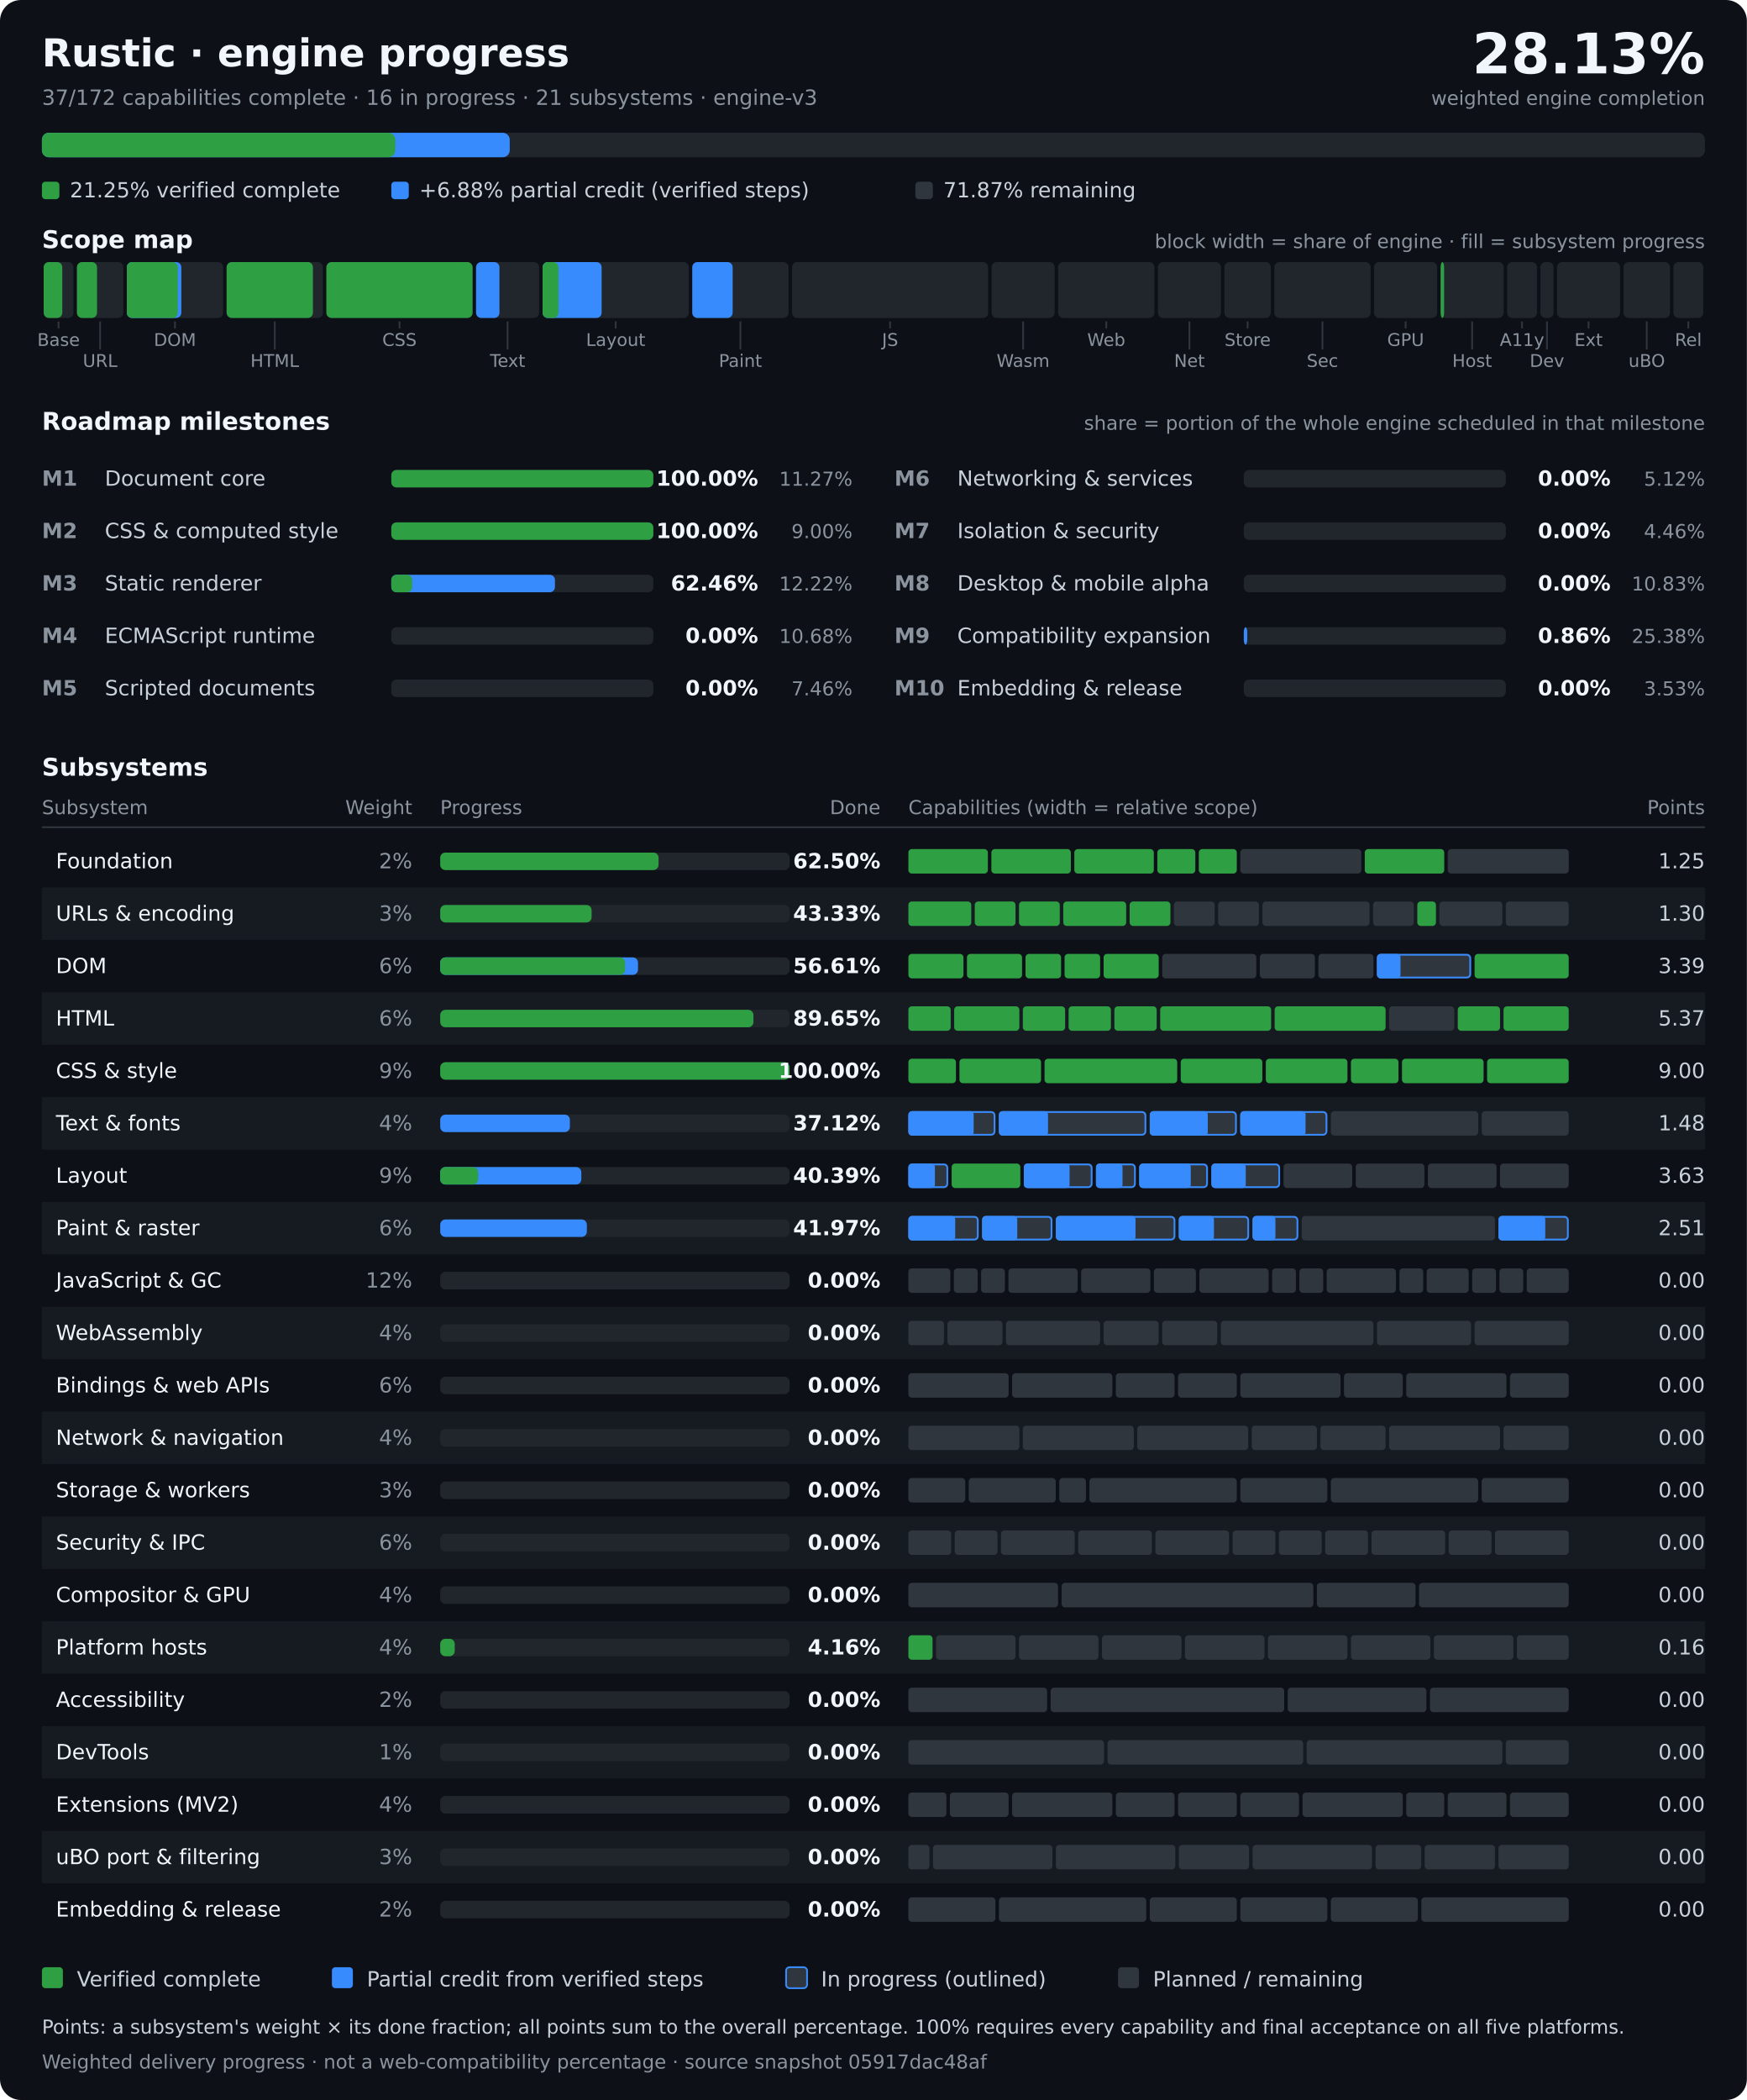
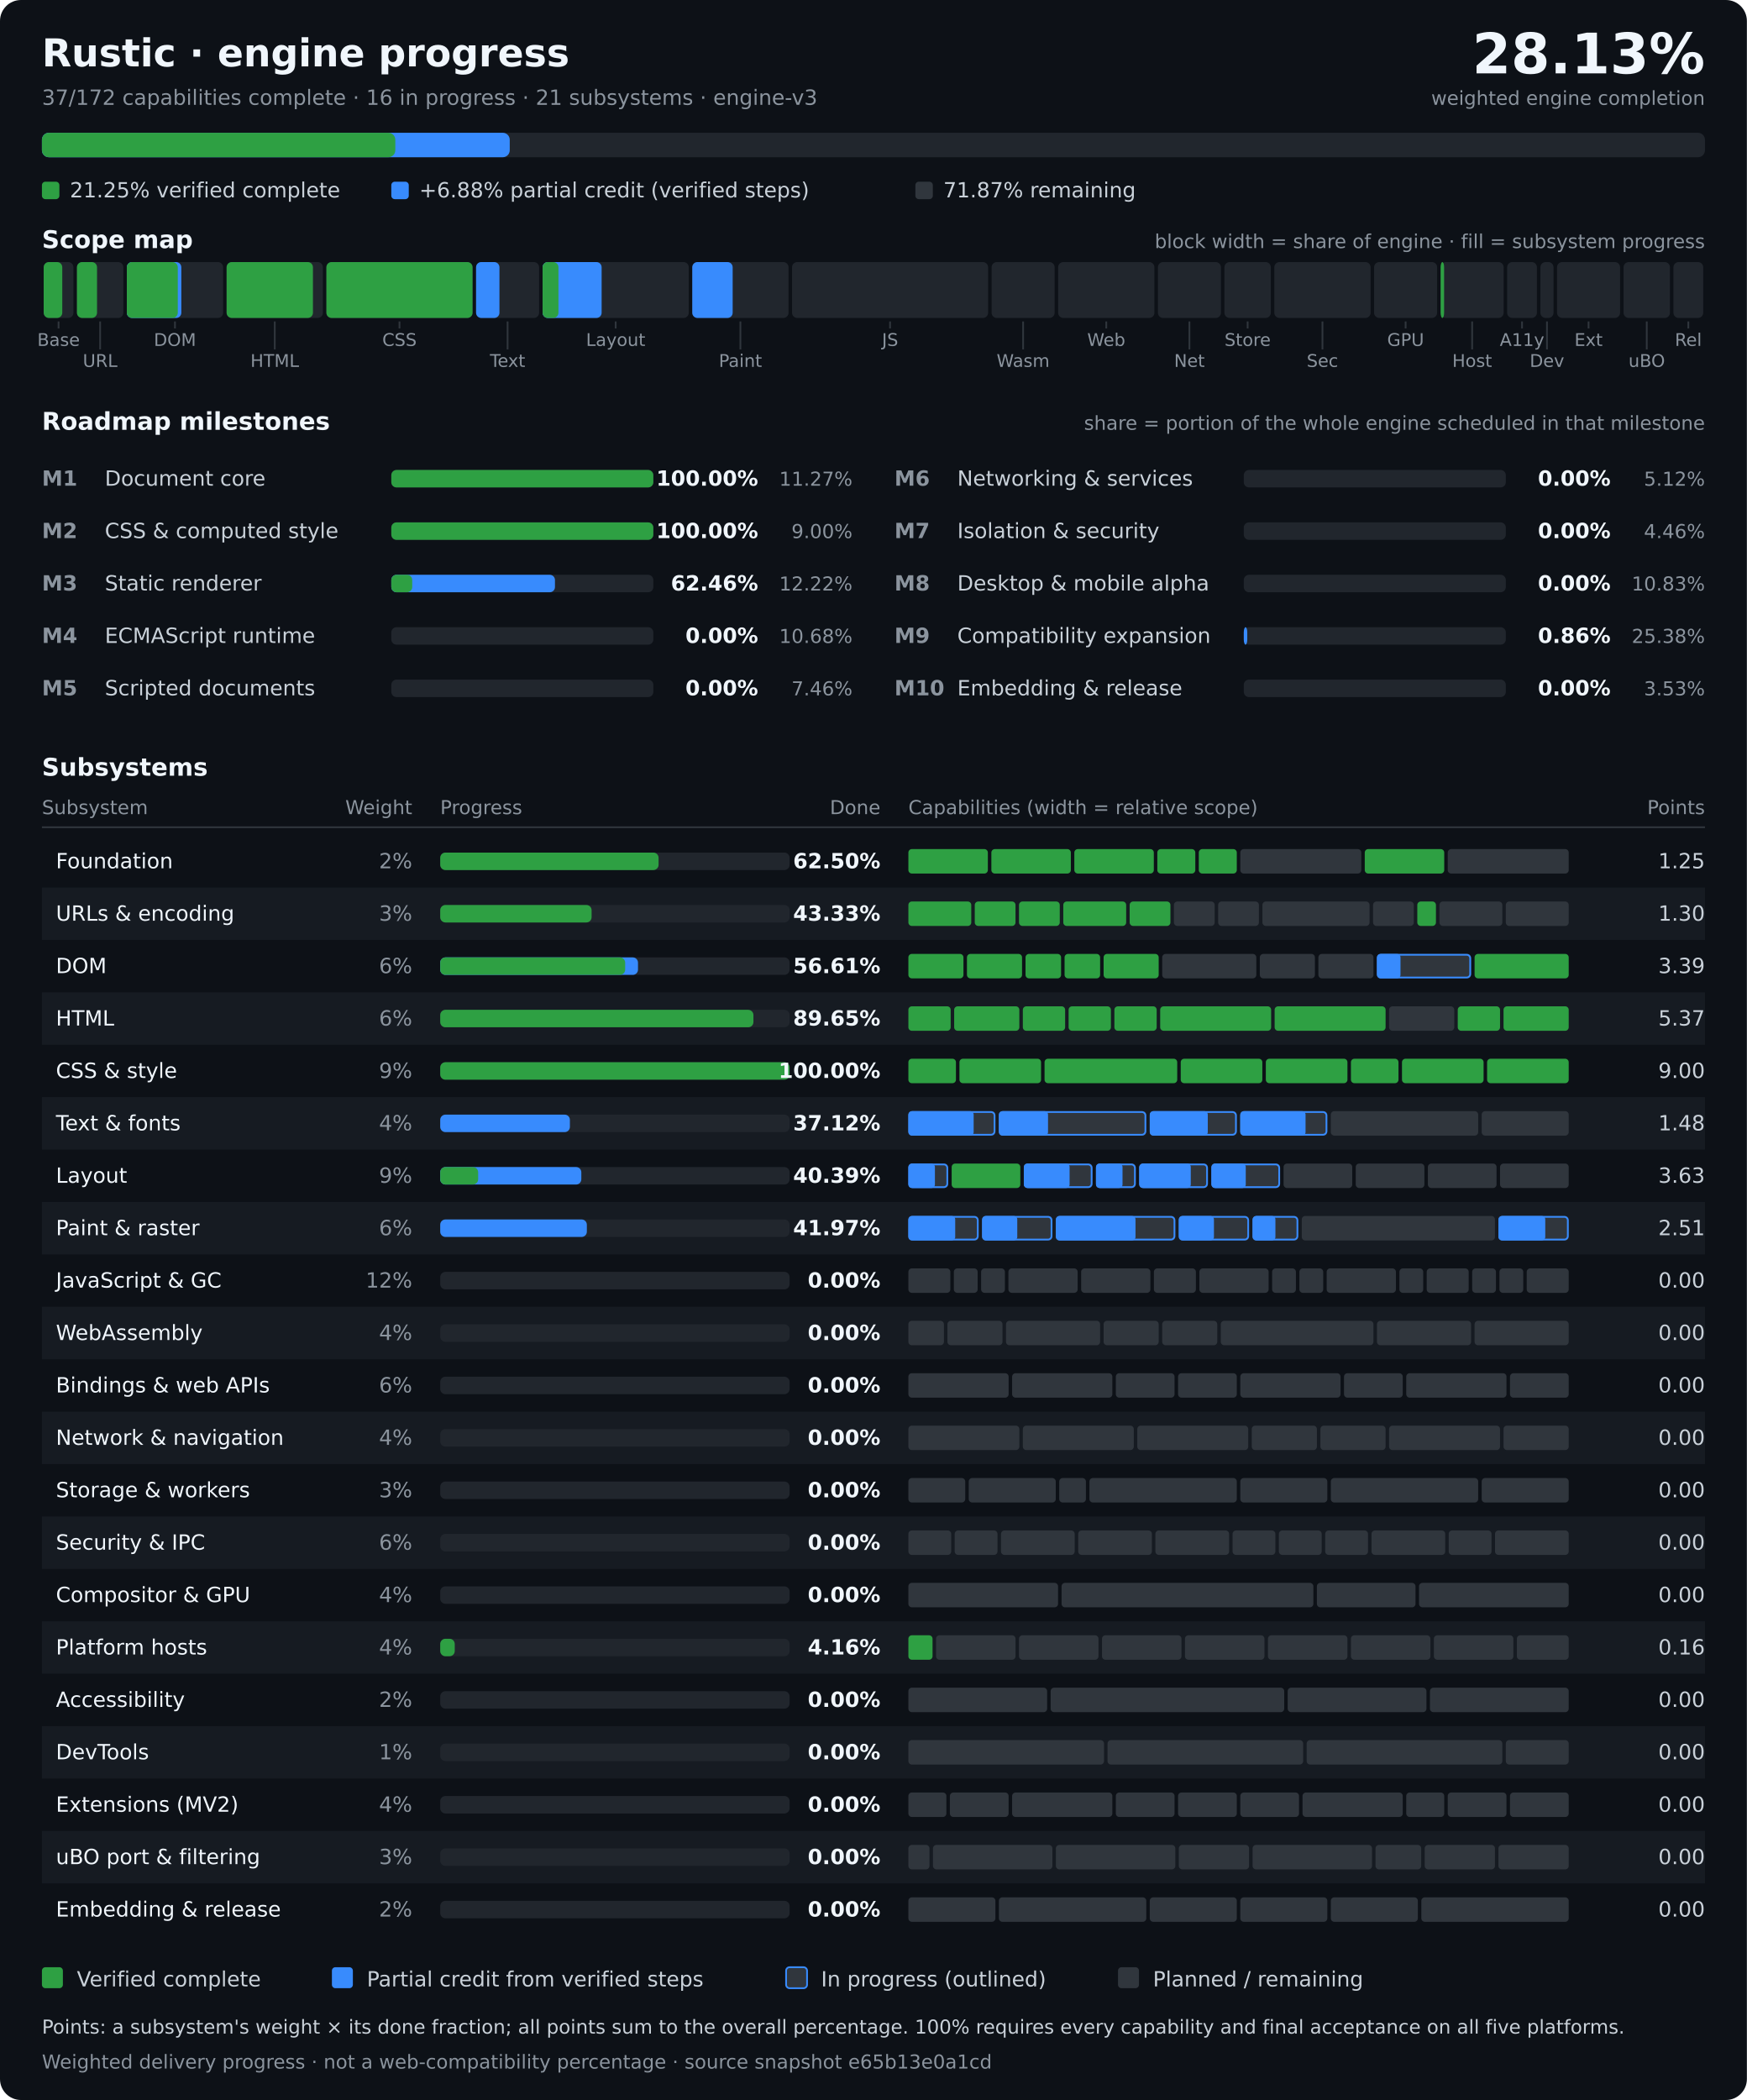
<svg xmlns="http://www.w3.org/2000/svg" width="1000" height="1202" viewBox="0 0 1000 1202" role="img" aria-labelledby="title desc">
  <rect width="1000" height="1202" rx="12" fill="#0d1117" />
  <g font-family="DejaVu Sans,Arial,sans-serif">
    <text x="24.00" y="38" fill="#f0f6fc" font-size="22" font-weight="700">Rustic · engine progress</text>
    <text x="24.00" y="60" fill="#8b949e" font-size="12">37/172 capabilities complete · 16 in progress · 21 subsystems · engine-v3</text>
    <text x="976.00" y="42" fill="#f0f6fc" font-size="32" text-anchor="end" font-weight="700">28.13%</text>
    <text x="976.00" y="60" fill="#8b949e" font-size="11" text-anchor="end">weighted engine completion</text>
    <rect x="24.00" y="76" width="952.00" height="14" rx="4" fill="#21262d" />
    <rect x="24.00" y="76" width="267.80" height="14" rx="4" fill="#388bfd" />
    <rect x="24.00" y="76" width="202.30" height="14" rx="4" fill="#2ea043" />
    <rect x="24" y="104" width="10" height="10" rx="2" fill="#2ea043" />
    <text x="40.00" y="113" fill="#c9d1d9" font-size="12">21.25% verified complete</text>
    <rect x="224" y="104" width="10" height="10" rx="2" fill="#388bfd" />
    <text x="240.00" y="113" fill="#c9d1d9" font-size="12">+6.88% partial credit (verified steps)</text>
    <rect x="524" y="104" width="10" height="10" rx="2" fill="#30363d" />
    <text x="540.00" y="113" fill="#c9d1d9" font-size="12">71.87% remaining</text>
    <text x="24.00" y="142" fill="#f0f6fc" font-size="14" font-weight="600">Scope map</text>
    <text x="976.00" y="142" fill="#8b949e" font-size="11" text-anchor="end">block width = share of engine · fill = subsystem progress</text>
    <g>
      <rect x="25.00" y="150" width="17.04" height="32" rx="3" fill="#21262d" />
      <rect x="25.00" y="150" width="10.65" height="32" rx="3" fill="#2ea043" />
      <rect x="33.02" y="184" width="1" height="4" fill="#30363d" />
      <text x="33.52" y="198" fill="#8b949e" font-size="10" text-anchor="middle">Base</text>
    </g>
    <g>
      <rect x="44.04" y="150" width="26.56" height="32" rx="3" fill="#21262d" />
      <rect x="44.04" y="150" width="11.51" height="32" rx="3" fill="#2ea043" />
      <rect x="56.82" y="184" width="1" height="16" fill="#30363d" />
      <text x="57.32" y="210" fill="#8b949e" font-size="10" text-anchor="middle">URL</text>
    </g>
    <g>
      <rect x="72.60" y="150" width="55.12" height="32" rx="3" fill="#21262d" />
      <rect x="72.60" y="150" width="31.20" height="32" rx="3" fill="#388bfd" />
      <rect x="72.60" y="150" width="29.18" height="32" rx="3" fill="#2ea043" />
      <rect x="99.66" y="184" width="1" height="4" fill="#30363d" />
      <text x="100.16" y="198" fill="#8b949e" font-size="10" text-anchor="middle">DOM</text>
    </g>
    <g>
      <rect x="129.72" y="150" width="55.12" height="32" rx="3" fill="#21262d" />
      <rect x="129.72" y="150" width="49.42" height="32" rx="3" fill="#2ea043" />
      <rect x="156.78" y="184" width="1" height="16" fill="#30363d" />
      <text x="157.28" y="210" fill="#8b949e" font-size="10" text-anchor="middle">HTML</text>
    </g>
    <g>
      <rect x="186.84" y="150" width="83.68" height="32" rx="3" fill="#21262d" />
      <rect x="186.84" y="150" width="83.68" height="32" rx="3" fill="#2ea043" />
      <rect x="228.18" y="184" width="1" height="4" fill="#30363d" />
      <text x="228.68" y="198" fill="#8b949e" font-size="10" text-anchor="middle">CSS</text>
    </g>
    <g>
      <rect x="272.52" y="150" width="36.08" height="32" rx="3" fill="#21262d" />
      <rect x="272.52" y="150" width="13.39" height="32" rx="3" fill="#388bfd" />
      <rect x="290.06" y="184" width="1" height="16" fill="#30363d" />
      <text x="290.56" y="210" fill="#8b949e" font-size="10" text-anchor="middle">Text</text>
    </g>
    <g>
      <rect x="310.60" y="150" width="83.68" height="32" rx="3" fill="#21262d" />
      <rect x="310.60" y="150" width="33.80" height="32" rx="3" fill="#388bfd" />
      <rect x="310.60" y="150" width="9.09" height="32" rx="3" fill="#2ea043" />
      <rect x="351.94" y="184" width="1" height="4" fill="#30363d" />
      <text x="352.44" y="198" fill="#8b949e" font-size="10" text-anchor="middle">Layout</text>
    </g>
    <g>
      <rect x="396.28" y="150" width="55.12" height="32" rx="3" fill="#21262d" />
      <rect x="396.28" y="150" width="23.13" height="32" rx="3" fill="#388bfd" />
      <rect x="423.34" y="184" width="1" height="16" fill="#30363d" />
      <text x="423.84" y="210" fill="#8b949e" font-size="10" text-anchor="middle">Paint</text>
    </g>
    <g>
      <rect x="453.40" y="150" width="112.24" height="32" rx="3" fill="#21262d" />
      <rect x="509.02" y="184" width="1" height="4" fill="#30363d" />
      <text x="509.52" y="198" fill="#8b949e" font-size="10" text-anchor="middle">JS</text>
    </g>
    <g>
      <rect x="567.64" y="150" width="36.08" height="32" rx="3" fill="#21262d" />
      <rect x="585.18" y="184" width="1" height="16" fill="#30363d" />
      <text x="585.68" y="210" fill="#8b949e" font-size="10" text-anchor="middle">Wasm</text>
    </g>
    <g>
      <rect x="605.72" y="150" width="55.12" height="32" rx="3" fill="#21262d" />
      <rect x="632.78" y="184" width="1" height="4" fill="#30363d" />
      <text x="633.28" y="198" fill="#8b949e" font-size="10" text-anchor="middle">Web</text>
    </g>
    <g>
      <rect x="662.84" y="150" width="36.08" height="32" rx="3" fill="#21262d" />
      <rect x="680.38" y="184" width="1" height="16" fill="#30363d" />
      <text x="680.88" y="210" fill="#8b949e" font-size="10" text-anchor="middle">Net</text>
    </g>
    <g>
      <rect x="700.92" y="150" width="26.56" height="32" rx="3" fill="#21262d" />
      <rect x="713.70" y="184" width="1" height="4" fill="#30363d" />
      <text x="714.20" y="198" fill="#8b949e" font-size="10" text-anchor="middle">Store</text>
    </g>
    <g>
      <rect x="729.48" y="150" width="55.12" height="32" rx="3" fill="#21262d" />
      <rect x="756.54" y="184" width="1" height="16" fill="#30363d" />
      <text x="757.04" y="210" fill="#8b949e" font-size="10" text-anchor="middle">Sec</text>
    </g>
    <g>
      <rect x="786.60" y="150" width="36.08" height="32" rx="3" fill="#21262d" />
      <rect x="804.14" y="184" width="1" height="4" fill="#30363d" />
      <text x="804.64" y="198" fill="#8b949e" font-size="10" text-anchor="middle">GPU</text>
    </g>
    <g>
      <rect x="824.68" y="150" width="36.08" height="32" rx="3" fill="#21262d" />
      <rect x="824.68" y="150" width="2.00" height="32" rx="3" fill="#2ea043" />
      <rect x="842.22" y="184" width="1" height="16" fill="#30363d" />
      <text x="842.72" y="210" fill="#8b949e" font-size="10" text-anchor="middle">Host</text>
    </g>
    <g>
      <rect x="862.76" y="150" width="17.04" height="32" rx="3" fill="#21262d" />
      <rect x="870.78" y="184" width="1" height="4" fill="#30363d" />
      <text x="871.28" y="198" fill="#8b949e" font-size="10" text-anchor="middle">A11y</text>
    </g>
    <g>
      <rect x="881.80" y="150" width="7.52" height="32" rx="3" fill="#21262d" />
      <rect x="885.06" y="184" width="1" height="16" fill="#30363d" />
      <text x="885.56" y="210" fill="#8b949e" font-size="10" text-anchor="middle">Dev</text>
    </g>
    <g>
      <rect x="891.32" y="150" width="36.08" height="32" rx="3" fill="#21262d" />
      <rect x="908.86" y="184" width="1" height="4" fill="#30363d" />
      <text x="909.36" y="198" fill="#8b949e" font-size="10" text-anchor="middle">Ext</text>
    </g>
    <g>
      <rect x="929.40" y="150" width="26.56" height="32" rx="3" fill="#21262d" />
      <rect x="942.18" y="184" width="1" height="16" fill="#30363d" />
      <text x="942.68" y="210" fill="#8b949e" font-size="10" text-anchor="middle">uBO</text>
    </g>
    <g>
      <rect x="957.96" y="150" width="17.04" height="32" rx="3" fill="#21262d" />
      <rect x="965.98" y="184" width="1" height="4" fill="#30363d" />
      <text x="966.48" y="198" fill="#8b949e" font-size="10" text-anchor="middle">Rel</text>
    </g>
    <text x="24.00" y="246" fill="#f0f6fc" font-size="14" font-weight="600">Roadmap milestones</text>
    <text x="976.00" y="246" fill="#8b949e" font-size="11" text-anchor="end">share = portion of the whole engine scheduled in that milestone</text>
    <g>
      <text x="24.00" y="278" fill="#8b949e" font-size="12" font-weight="600">M1</text>
      <text x="60.00" y="278" fill="#c9d1d9" font-size="12">Document core</text>
      <rect x="224.00" y="269" width="150.00" height="10" rx="3" fill="#21262d" />
      <rect x="224.00" y="269" width="150.00" height="10" rx="3" fill="#2ea043" />
      <text x="434.00" y="278" fill="#f0f6fc" font-size="12" text-anchor="end" font-weight="600">100.00%</text>
      <text x="488.00" y="278" fill="#8b949e" font-size="11" text-anchor="end">11.27%</text>
    </g>
    <g>
      <text x="24.00" y="308" fill="#8b949e" font-size="12" font-weight="600">M2</text>
      <text x="60.00" y="308" fill="#c9d1d9" font-size="12">CSS &amp; computed style</text>
      <rect x="224.00" y="299" width="150.00" height="10" rx="3" fill="#21262d" />
      <rect x="224.00" y="299" width="150.00" height="10" rx="3" fill="#2ea043" />
      <text x="434.00" y="308" fill="#f0f6fc" font-size="12" text-anchor="end" font-weight="600">100.00%</text>
      <text x="488.00" y="308" fill="#8b949e" font-size="11" text-anchor="end">9.00%</text>
    </g>
    <g>
      <text x="24.00" y="338" fill="#8b949e" font-size="12" font-weight="600">M3</text>
      <text x="60.00" y="338" fill="#c9d1d9" font-size="12">Static renderer</text>
      <rect x="224.00" y="329" width="150.00" height="10" rx="3" fill="#21262d" />
      <rect x="224.00" y="329" width="93.69" height="10" rx="3" fill="#388bfd" />
      <rect x="224.00" y="329" width="11.98" height="10" rx="3" fill="#2ea043" />
      <text x="434.00" y="338" fill="#f0f6fc" font-size="12" text-anchor="end" font-weight="600">62.46%</text>
      <text x="488.00" y="338" fill="#8b949e" font-size="11" text-anchor="end">12.22%</text>
    </g>
    <g>
      <text x="24.00" y="368" fill="#8b949e" font-size="12" font-weight="600">M4</text>
      <text x="60.00" y="368" fill="#c9d1d9" font-size="12">ECMAScript runtime</text>
      <rect x="224.00" y="359" width="150.00" height="10" rx="3" fill="#21262d" />
      <text x="434.00" y="368" fill="#f0f6fc" font-size="12" text-anchor="end" font-weight="600">0.00%</text>
      <text x="488.00" y="368" fill="#8b949e" font-size="11" text-anchor="end">10.68%</text>
    </g>
    <g>
      <text x="24.00" y="398" fill="#8b949e" font-size="12" font-weight="600">M5</text>
      <text x="60.00" y="398" fill="#c9d1d9" font-size="12">Scripted documents</text>
      <rect x="224.00" y="389" width="150.00" height="10" rx="3" fill="#21262d" />
      <text x="434.00" y="398" fill="#f0f6fc" font-size="12" text-anchor="end" font-weight="600">0.00%</text>
      <text x="488.00" y="398" fill="#8b949e" font-size="11" text-anchor="end">7.46%</text>
    </g>
    <g>
      <text x="512.00" y="278" fill="#8b949e" font-size="12" font-weight="600">M6</text>
      <text x="548.00" y="278" fill="#c9d1d9" font-size="12">Networking &amp; services</text>
      <rect x="712.00" y="269" width="150.00" height="10" rx="3" fill="#21262d" />
      <text x="922.00" y="278" fill="#f0f6fc" font-size="12" text-anchor="end" font-weight="600">0.00%</text>
      <text x="976.00" y="278" fill="#8b949e" font-size="11" text-anchor="end">5.12%</text>
    </g>
    <g>
      <text x="512.00" y="308" fill="#8b949e" font-size="12" font-weight="600">M7</text>
      <text x="548.00" y="308" fill="#c9d1d9" font-size="12">Isolation &amp; security</text>
      <rect x="712.00" y="299" width="150.00" height="10" rx="3" fill="#21262d" />
      <text x="922.00" y="308" fill="#f0f6fc" font-size="12" text-anchor="end" font-weight="600">0.00%</text>
      <text x="976.00" y="308" fill="#8b949e" font-size="11" text-anchor="end">4.46%</text>
    </g>
    <g>
      <text x="512.00" y="338" fill="#8b949e" font-size="12" font-weight="600">M8</text>
      <text x="548.00" y="338" fill="#c9d1d9" font-size="12">Desktop &amp; mobile alpha</text>
      <rect x="712.00" y="329" width="150.00" height="10" rx="3" fill="#21262d" />
      <text x="922.00" y="338" fill="#f0f6fc" font-size="12" text-anchor="end" font-weight="600">0.00%</text>
      <text x="976.00" y="338" fill="#8b949e" font-size="11" text-anchor="end">10.83%</text>
    </g>
    <g>
      <text x="512.00" y="368" fill="#8b949e" font-size="12" font-weight="600">M9</text>
      <text x="548.00" y="368" fill="#c9d1d9" font-size="12">Compatibility expansion</text>
      <rect x="712.00" y="359" width="150.00" height="10" rx="3" fill="#21262d" />
      <rect x="712.00" y="359" width="2.00" height="10" rx="3" fill="#388bfd" />
      <text x="922.00" y="368" fill="#f0f6fc" font-size="12" text-anchor="end" font-weight="600">0.86%</text>
      <text x="976.00" y="368" fill="#8b949e" font-size="11" text-anchor="end">25.38%</text>
    </g>
    <g>
      <text x="512.00" y="398" fill="#8b949e" font-size="12" font-weight="600">M10</text>
      <text x="548.00" y="398" fill="#c9d1d9" font-size="12">Embedding &amp; release</text>
      <rect x="712.00" y="389" width="150.00" height="10" rx="3" fill="#21262d" />
      <text x="922.00" y="398" fill="#f0f6fc" font-size="12" text-anchor="end" font-weight="600">0.00%</text>
      <text x="976.00" y="398" fill="#8b949e" font-size="11" text-anchor="end">3.53%</text>
    </g>
    <text x="24.00" y="444" fill="#f0f6fc" font-size="14" font-weight="600">Subsystems</text>
    <text x="24.00" y="466" fill="#8b949e" font-size="11">Subsystem</text>
    <text x="236.00" y="466" fill="#8b949e" font-size="11" text-anchor="end">Weight</text>
    <text x="252.00" y="466" fill="#8b949e" font-size="11">Progress</text>
    <text x="504.00" y="466" fill="#8b949e" font-size="11" text-anchor="end">Done</text>
    <text x="520.00" y="466" fill="#8b949e" font-size="11">Capabilities (width = relative scope)</text>
    <text x="976.00" y="466" fill="#8b949e" font-size="11" text-anchor="end">Points</text>
    <rect x="24" y="473" width="952" height="1" fill="#30363d" />
    <g>
      <text x="32.00" y="497" fill="#f0f6fc" font-size="12">Foundation</text>
      <text x="236.00" y="497" fill="#8b949e" font-size="12" text-anchor="end">2%</text>
      <rect x="252.00" y="488" width="200.00" height="10" rx="3" fill="#21262d" />
      <rect x="252.00" y="488" width="125.00" height="10" rx="3" fill="#2ea043" />
      <text x="504.00" y="497" fill="#f0f6fc" font-size="12" text-anchor="end" font-weight="600">62.50%</text>
      <g>
        <rect x="520.00" y="486" width="45.50" height="14" rx="2" fill="#2ea043" />
      </g>
      <g>
        <rect x="567.50" y="486" width="45.50" height="14" rx="2" fill="#2ea043" />
      </g>
      <g>
        <rect x="615.00" y="486" width="45.50" height="14" rx="2" fill="#2ea043" />
      </g>
      <g>
        <rect x="662.50" y="486" width="21.75" height="14" rx="2" fill="#2ea043" />
      </g>
      <g>
        <rect x="686.25" y="486" width="21.75" height="14" rx="2" fill="#2ea043" />
      </g>
      <g>
        <rect x="710.00" y="486" width="69.25" height="14" rx="2" fill="#30363d" />
      </g>
      <g>
        <rect x="781.25" y="486" width="45.50" height="14" rx="2" fill="#2ea043" />
      </g>
      <g>
        <rect x="828.75" y="486" width="69.25" height="14" rx="2" fill="#30363d" />
      </g>
      <text x="976.00" y="497" fill="#c9d1d9" font-size="12" text-anchor="end">1.25</text>
    </g>
    <g>
      <rect x="24" y="508" width="952" height="30" fill="#161b22" />
      <text x="32.00" y="527" fill="#f0f6fc" font-size="12">URLs &amp; encoding</text>
      <text x="236.00" y="527" fill="#8b949e" font-size="12" text-anchor="end">3%</text>
      <rect x="252.00" y="518" width="200.00" height="10" rx="3" fill="#21262d" />
      <rect x="252.00" y="518" width="86.66" height="10" rx="3" fill="#2ea043" />
      <text x="504.00" y="527" fill="#f0f6fc" font-size="12" text-anchor="end" font-weight="600">43.33%</text>
      <g>
        <rect x="520.00" y="516" width="36.00" height="14" rx="2" fill="#2ea043" />
      </g>
      <g>
        <rect x="558.00" y="516" width="23.33" height="14" rx="2" fill="#2ea043" />
      </g>
      <g>
        <rect x="583.33" y="516" width="23.33" height="14" rx="2" fill="#2ea043" />
      </g>
      <g>
        <rect x="608.67" y="516" width="36.00" height="14" rx="2" fill="#2ea043" />
      </g>
      <g>
        <rect x="646.67" y="516" width="23.33" height="14" rx="2" fill="#2ea043" />
      </g>
      <g>
        <rect x="672.00" y="516" width="23.33" height="14" rx="2" fill="#30363d" />
      </g>
      <g>
        <rect x="697.33" y="516" width="23.33" height="14" rx="2" fill="#30363d" />
      </g>
      <g>
        <rect x="722.67" y="516" width="61.33" height="14" rx="2" fill="#30363d" />
      </g>
      <g>
        <rect x="786.00" y="516" width="23.33" height="14" rx="2" fill="#30363d" />
      </g>
      <g>
        <rect x="811.33" y="516" width="10.67" height="14" rx="2" fill="#2ea043" />
      </g>
      <g>
        <rect x="824.00" y="516" width="36.00" height="14" rx="2" fill="#30363d" />
      </g>
      <g>
        <rect x="862.00" y="516" width="36.00" height="14" rx="2" fill="#30363d" />
      </g>
      <text x="976.00" y="527" fill="#c9d1d9" font-size="12" text-anchor="end">1.30</text>
    </g>
    <g>
      <text x="32.00" y="557" fill="#f0f6fc" font-size="12">DOM</text>
      <text x="236.00" y="557" fill="#8b949e" font-size="12" text-anchor="end">6%</text>
      <rect x="252.00" y="548" width="200.00" height="10" rx="3" fill="#21262d" />
      <rect x="252.00" y="548" width="113.22" height="10" rx="3" fill="#388bfd" />
      <rect x="252.00" y="548" width="105.88" height="10" rx="3" fill="#2ea043" />
      <text x="504.00" y="557" fill="#f0f6fc" font-size="12" text-anchor="end" font-weight="600">56.61%</text>
      <g>
        <rect x="520.00" y="546" width="31.53" height="14" rx="2" fill="#2ea043" />
      </g>
      <g>
        <rect x="553.53" y="546" width="31.53" height="14" rx="2" fill="#2ea043" />
      </g>
      <g>
        <rect x="587.06" y="546" width="20.35" height="14" rx="2" fill="#2ea043" />
      </g>
      <g>
        <rect x="609.41" y="546" width="20.35" height="14" rx="2" fill="#2ea043" />
      </g>
      <g>
        <rect x="631.76" y="546" width="31.53" height="14" rx="2" fill="#2ea043" />
      </g>
      <g>
        <rect x="665.29" y="546" width="53.88" height="14" rx="2" fill="#30363d" />
      </g>
      <g>
        <rect x="721.18" y="546" width="31.53" height="14" rx="2" fill="#30363d" />
      </g>
      <g>
        <rect x="754.71" y="546" width="31.53" height="14" rx="2" fill="#30363d" />
      </g>
      <g>
        <rect x="788.24" y="546" width="53.88" height="14" rx="2" fill="#30363d" />
        <rect x="788.24" y="546" width="13.47" height="14" rx="2" fill="#388bfd" />
        <rect x="788.74" y="546.5" width="52.88" height="13" rx="2" fill="none" stroke="#388bfd" />
      </g>
      <g>
        <rect x="844.12" y="546" width="53.88" height="14" rx="2" fill="#2ea043" />
      </g>
      <text x="976.00" y="557" fill="#c9d1d9" font-size="12" text-anchor="end">3.39</text>
    </g>
    <g>
      <rect x="24" y="568" width="952" height="30" fill="#161b22" />
      <text x="32.00" y="587" fill="#f0f6fc" font-size="12">HTML</text>
      <text x="236.00" y="587" fill="#8b949e" font-size="12" text-anchor="end">6%</text>
      <rect x="252.00" y="578" width="200.00" height="10" rx="3" fill="#21262d" />
      <rect x="252.00" y="578" width="179.30" height="10" rx="3" fill="#2ea043" />
      <text x="504.00" y="587" fill="#f0f6fc" font-size="12" text-anchor="end" font-weight="600">89.65%</text>
      <g>
        <rect x="520.00" y="576" width="24.21" height="14" rx="2" fill="#2ea043" />
      </g>
      <g>
        <rect x="546.21" y="576" width="37.31" height="14" rx="2" fill="#2ea043" />
      </g>
      <g>
        <rect x="585.52" y="576" width="24.21" height="14" rx="2" fill="#2ea043" />
      </g>
      <g>
        <rect x="611.72" y="576" width="24.21" height="14" rx="2" fill="#2ea043" />
      </g>
      <g>
        <rect x="637.93" y="576" width="24.21" height="14" rx="2" fill="#2ea043" />
      </g>
      <g>
        <rect x="664.14" y="576" width="63.52" height="14" rx="2" fill="#2ea043" />
      </g>
      <g>
        <rect x="729.66" y="576" width="63.52" height="14" rx="2" fill="#2ea043" />
      </g>
      <g>
        <rect x="795.17" y="576" width="37.31" height="14" rx="2" fill="#30363d" />
      </g>
      <g>
        <rect x="834.48" y="576" width="24.21" height="14" rx="2" fill="#2ea043" />
      </g>
      <g>
        <rect x="860.69" y="576" width="37.31" height="14" rx="2" fill="#2ea043" />
      </g>
      <text x="976.00" y="587" fill="#c9d1d9" font-size="12" text-anchor="end">5.37</text>
    </g>
    <g>
      <text x="32.00" y="617" fill="#f0f6fc" font-size="12">CSS &amp; style</text>
      <text x="236.00" y="617" fill="#8b949e" font-size="12" text-anchor="end">9%</text>
      <rect x="252.00" y="608" width="200.00" height="10" rx="3" fill="#21262d" />
      <rect x="252.00" y="608" width="200.00" height="10" rx="3" fill="#2ea043" />
      <text x="504.00" y="617" fill="#f0f6fc" font-size="12" text-anchor="end" font-weight="600">100.00%</text>
      <g>
        <rect x="520.00" y="606" width="27.23" height="14" rx="2" fill="#2ea043" />
      </g>
      <g>
        <rect x="549.23" y="606" width="46.72" height="14" rx="2" fill="#2ea043" />
      </g>
      <g>
        <rect x="597.95" y="606" width="75.95" height="14" rx="2" fill="#2ea043" />
      </g>
      <g>
        <rect x="675.90" y="606" width="46.72" height="14" rx="2" fill="#2ea043" />
      </g>
      <g>
        <rect x="724.62" y="606" width="46.72" height="14" rx="2" fill="#2ea043" />
      </g>
      <g>
        <rect x="773.33" y="606" width="27.23" height="14" rx="2" fill="#2ea043" />
      </g>
      <g>
        <rect x="802.56" y="606" width="46.72" height="14" rx="2" fill="#2ea043" />
      </g>
      <g>
        <rect x="851.28" y="606" width="46.72" height="14" rx="2" fill="#2ea043" />
      </g>
      <text x="976.00" y="617" fill="#c9d1d9" font-size="12" text-anchor="end">9.00</text>
    </g>
    <g>
      <rect x="24" y="628" width="952" height="30" fill="#161b22" />
      <text x="32.00" y="647" fill="#f0f6fc" font-size="12">Text &amp; fonts</text>
      <text x="236.00" y="647" fill="#8b949e" font-size="12" text-anchor="end">4%</text>
      <rect x="252.00" y="638" width="200.00" height="10" rx="3" fill="#21262d" />
      <rect x="252.00" y="638" width="74.24" height="10" rx="3" fill="#388bfd" />
      <text x="504.00" y="647" fill="#f0f6fc" font-size="12" text-anchor="end" font-weight="600">37.12%</text>
      <g>
        <rect x="520.00" y="636" width="49.82" height="14" rx="2" fill="#30363d" />
        <rect x="520.00" y="636" width="37.36" height="14" rx="2" fill="#388bfd" />
        <rect x="520.50" y="636.5" width="48.82" height="13" rx="2" fill="none" stroke="#388bfd" />
      </g>
      <g>
        <rect x="571.82" y="636" width="84.36" height="14" rx="2" fill="#30363d" />
        <rect x="571.82" y="636" width="28.12" height="14" rx="2" fill="#388bfd" />
        <rect x="572.32" y="636.5" width="83.36" height="13" rx="2" fill="none" stroke="#388bfd" />
      </g>
      <g>
        <rect x="658.18" y="636" width="49.82" height="14" rx="2" fill="#30363d" />
        <rect x="658.18" y="636" width="33.21" height="14" rx="2" fill="#388bfd" />
        <rect x="658.68" y="636.5" width="48.82" height="13" rx="2" fill="none" stroke="#388bfd" />
      </g>
      <g>
        <rect x="710.00" y="636" width="49.82" height="14" rx="2" fill="#30363d" />
        <rect x="710.00" y="636" width="37.36" height="14" rx="2" fill="#388bfd" />
        <rect x="710.50" y="636.5" width="48.82" height="13" rx="2" fill="none" stroke="#388bfd" />
      </g>
      <g>
        <rect x="761.82" y="636" width="84.36" height="14" rx="2" fill="#30363d" />
      </g>
      <g>
        <rect x="848.18" y="636" width="49.82" height="14" rx="2" fill="#30363d" />
      </g>
      <text x="976.00" y="647" fill="#c9d1d9" font-size="12" text-anchor="end">1.48</text>
    </g>
    <g>
      <text x="32.00" y="677" fill="#f0f6fc" font-size="12">Layout</text>
      <text x="236.00" y="677" fill="#8b949e" font-size="12" text-anchor="end">9%</text>
      <rect x="252.00" y="668" width="200.00" height="10" rx="3" fill="#21262d" />
      <rect x="252.00" y="668" width="80.78" height="10" rx="3" fill="#388bfd" />
      <rect x="252.00" y="668" width="21.72" height="10" rx="3" fill="#2ea043" />
      <text x="504.00" y="677" fill="#f0f6fc" font-size="12" text-anchor="end" font-weight="600">40.39%</text>
      <g>
        <rect x="520.00" y="666" width="22.78" height="14" rx="2" fill="#30363d" />
        <rect x="520.00" y="666" width="15.19" height="14" rx="2" fill="#388bfd" />
        <rect x="520.50" y="666.5" width="21.78" height="13" rx="2" fill="none" stroke="#388bfd" />
      </g>
      <g>
        <rect x="544.78" y="666" width="39.30" height="14" rx="2" fill="#2ea043" />
      </g>
      <g>
        <rect x="586.09" y="666" width="39.30" height="14" rx="2" fill="#30363d" />
        <rect x="586.09" y="666" width="26.20" height="14" rx="2" fill="#388bfd" />
        <rect x="586.59" y="666.5" width="38.30" height="13" rx="2" fill="none" stroke="#388bfd" />
      </g>
      <g>
        <rect x="627.39" y="666" width="22.78" height="14" rx="2" fill="#30363d" />
        <rect x="627.39" y="666" width="15.19" height="14" rx="2" fill="#388bfd" />
        <rect x="627.89" y="666.5" width="21.78" height="13" rx="2" fill="none" stroke="#388bfd" />
      </g>
      <g>
        <rect x="652.17" y="666" width="39.30" height="14" rx="2" fill="#30363d" />
        <rect x="652.17" y="666" width="29.48" height="14" rx="2" fill="#388bfd" />
        <rect x="652.67" y="666.5" width="38.30" height="13" rx="2" fill="none" stroke="#388bfd" />
      </g>
      <g>
        <rect x="693.48" y="666" width="39.30" height="14" rx="2" fill="#30363d" />
        <rect x="693.48" y="666" width="19.65" height="14" rx="2" fill="#388bfd" />
        <rect x="693.98" y="666.5" width="38.30" height="13" rx="2" fill="none" stroke="#388bfd" />
      </g>
      <g>
        <rect x="734.78" y="666" width="39.30" height="14" rx="2" fill="#30363d" />
      </g>
      <g>
        <rect x="776.09" y="666" width="39.30" height="14" rx="2" fill="#30363d" />
      </g>
      <g>
        <rect x="817.39" y="666" width="39.30" height="14" rx="2" fill="#30363d" />
      </g>
      <g>
        <rect x="858.70" y="666" width="39.30" height="14" rx="2" fill="#30363d" />
      </g>
      <text x="976.00" y="677" fill="#c9d1d9" font-size="12" text-anchor="end">3.63</text>
    </g>
    <g>
      <rect x="24" y="688" width="952" height="30" fill="#161b22" />
      <text x="32.00" y="707" fill="#f0f6fc" font-size="12">Paint &amp; raster</text>
      <text x="236.00" y="707" fill="#8b949e" font-size="12" text-anchor="end">6%</text>
      <rect x="252.00" y="698" width="200.00" height="10" rx="3" fill="#21262d" />
      <rect x="252.00" y="698" width="83.94" height="10" rx="3" fill="#388bfd" />
      <text x="504.00" y="707" fill="#f0f6fc" font-size="12" text-anchor="end" font-weight="600">41.97%</text>
      <g>
        <rect x="520.00" y="696" width="40.22" height="14" rx="2" fill="#30363d" />
        <rect x="520.00" y="696" width="26.81" height="14" rx="2" fill="#388bfd" />
        <rect x="520.50" y="696.5" width="39.22" height="13" rx="2" fill="none" stroke="#388bfd" />
      </g>
      <g>
        <rect x="562.22" y="696" width="40.22" height="14" rx="2" fill="#30363d" />
        <rect x="562.22" y="696" width="20.11" height="14" rx="2" fill="#388bfd" />
        <rect x="562.72" y="696.5" width="39.22" height="13" rx="2" fill="none" stroke="#388bfd" />
      </g>
      <g>
        <rect x="604.44" y="696" width="68.37" height="14" rx="2" fill="#30363d" />
        <rect x="604.44" y="696" width="45.58" height="14" rx="2" fill="#388bfd" />
        <rect x="604.94" y="696.5" width="67.37" height="13" rx="2" fill="none" stroke="#388bfd" />
      </g>
      <g>
        <rect x="674.81" y="696" width="40.22" height="14" rx="2" fill="#30363d" />
        <rect x="674.81" y="696" width="20.11" height="14" rx="2" fill="#388bfd" />
        <rect x="675.31" y="696.5" width="39.22" height="13" rx="2" fill="none" stroke="#388bfd" />
      </g>
      <g>
        <rect x="717.04" y="696" width="26.15" height="14" rx="2" fill="#30363d" />
        <rect x="717.04" y="696" width="13.07" height="14" rx="2" fill="#388bfd" />
        <rect x="717.54" y="696.5" width="25.15" height="13" rx="2" fill="none" stroke="#388bfd" />
      </g>
      <g>
        <rect x="745.19" y="696" width="110.59" height="14" rx="2" fill="#30363d" />
      </g>
      <g>
        <rect x="857.78" y="696" width="40.22" height="14" rx="2" fill="#30363d" />
        <rect x="857.78" y="696" width="26.81" height="14" rx="2" fill="#388bfd" />
        <rect x="858.28" y="696.5" width="39.22" height="13" rx="2" fill="none" stroke="#388bfd" />
      </g>
      <text x="976.00" y="707" fill="#c9d1d9" font-size="12" text-anchor="end">2.51</text>
    </g>
    <g>
      <text x="32.00" y="737" fill="#f0f6fc" font-size="12">JavaScript &amp; GC</text>
      <text x="236.00" y="737" fill="#8b949e" font-size="12" text-anchor="end">12%</text>
      <rect x="252.00" y="728" width="200.00" height="10" rx="3" fill="#21262d" />
      <text x="504.00" y="737" fill="#f0f6fc" font-size="12" text-anchor="end" font-weight="600">0.00%</text>
      <g>
        <rect x="520.00" y="726" width="24.03" height="14" rx="2" fill="#30363d" />
      </g>
      <g>
        <rect x="546.03" y="726" width="13.62" height="14" rx="2" fill="#30363d" />
      </g>
      <g>
        <rect x="561.64" y="726" width="13.62" height="14" rx="2" fill="#30363d" />
      </g>
      <g>
        <rect x="577.26" y="726" width="39.64" height="14" rx="2" fill="#30363d" />
      </g>
      <g>
        <rect x="618.90" y="726" width="39.64" height="14" rx="2" fill="#30363d" />
      </g>
      <g>
        <rect x="660.55" y="726" width="24.03" height="14" rx="2" fill="#30363d" />
      </g>
      <g>
        <rect x="686.58" y="726" width="39.64" height="14" rx="2" fill="#30363d" />
      </g>
      <g>
        <rect x="728.22" y="726" width="13.62" height="14" rx="2" fill="#30363d" />
      </g>
      <g>
        <rect x="743.84" y="726" width="13.62" height="14" rx="2" fill="#30363d" />
      </g>
      <g>
        <rect x="759.45" y="726" width="39.64" height="14" rx="2" fill="#30363d" />
      </g>
      <g>
        <rect x="801.10" y="726" width="13.62" height="14" rx="2" fill="#30363d" />
      </g>
      <g>
        <rect x="816.71" y="726" width="24.03" height="14" rx="2" fill="#30363d" />
      </g>
      <g>
        <rect x="842.74" y="726" width="13.62" height="14" rx="2" fill="#30363d" />
      </g>
      <g>
        <rect x="858.36" y="726" width="13.62" height="14" rx="2" fill="#30363d" />
      </g>
      <g>
        <rect x="873.97" y="726" width="24.03" height="14" rx="2" fill="#30363d" />
      </g>
      <text x="976.00" y="737" fill="#c9d1d9" font-size="12" text-anchor="end">0.00</text>
    </g>
    <g>
      <rect x="24" y="748" width="952" height="30" fill="#161b22" />
      <text x="32.00" y="767" fill="#f0f6fc" font-size="12">WebAssembly</text>
      <text x="236.00" y="767" fill="#8b949e" font-size="12" text-anchor="end">4%</text>
      <rect x="252.00" y="758" width="200.00" height="10" rx="3" fill="#21262d" />
      <text x="504.00" y="767" fill="#f0f6fc" font-size="12" text-anchor="end" font-weight="600">0.00%</text>
      <g>
        <rect x="520.00" y="756" width="20.35" height="14" rx="2" fill="#30363d" />
      </g>
      <g>
        <rect x="542.35" y="756" width="31.53" height="14" rx="2" fill="#30363d" />
      </g>
      <g>
        <rect x="575.88" y="756" width="53.88" height="14" rx="2" fill="#30363d" />
      </g>
      <g>
        <rect x="631.76" y="756" width="31.53" height="14" rx="2" fill="#30363d" />
      </g>
      <g>
        <rect x="665.29" y="756" width="31.53" height="14" rx="2" fill="#30363d" />
      </g>
      <g>
        <rect x="698.82" y="756" width="87.41" height="14" rx="2" fill="#30363d" />
      </g>
      <g>
        <rect x="788.24" y="756" width="53.88" height="14" rx="2" fill="#30363d" />
      </g>
      <g>
        <rect x="844.12" y="756" width="53.88" height="14" rx="2" fill="#30363d" />
      </g>
      <text x="976.00" y="767" fill="#c9d1d9" font-size="12" text-anchor="end">0.00</text>
    </g>
    <g>
      <text x="32.00" y="797" fill="#f0f6fc" font-size="12">Bindings &amp; web APIs</text>
      <text x="236.00" y="797" fill="#8b949e" font-size="12" text-anchor="end">6%</text>
      <rect x="252.00" y="788" width="200.00" height="10" rx="3" fill="#21262d" />
      <text x="504.00" y="797" fill="#f0f6fc" font-size="12" text-anchor="end" font-weight="600">0.00%</text>
      <g>
        <rect x="520.00" y="786" width="57.38" height="14" rx="2" fill="#30363d" />
      </g>
      <g>
        <rect x="579.38" y="786" width="57.38" height="14" rx="2" fill="#30363d" />
      </g>
      <g>
        <rect x="638.75" y="786" width="33.62" height="14" rx="2" fill="#30363d" />
      </g>
      <g>
        <rect x="674.38" y="786" width="33.62" height="14" rx="2" fill="#30363d" />
      </g>
      <g>
        <rect x="710.00" y="786" width="57.38" height="14" rx="2" fill="#30363d" />
      </g>
      <g>
        <rect x="769.38" y="786" width="33.62" height="14" rx="2" fill="#30363d" />
      </g>
      <g>
        <rect x="805.00" y="786" width="57.38" height="14" rx="2" fill="#30363d" />
      </g>
      <g>
        <rect x="864.38" y="786" width="33.62" height="14" rx="2" fill="#30363d" />
      </g>
      <text x="976.00" y="797" fill="#c9d1d9" font-size="12" text-anchor="end">0.00</text>
    </g>
    <g>
      <rect x="24" y="808" width="952" height="30" fill="#161b22" />
      <text x="32.00" y="827" fill="#f0f6fc" font-size="12">Network &amp; navigation</text>
      <text x="236.00" y="827" fill="#8b949e" font-size="12" text-anchor="end">4%</text>
      <rect x="252.00" y="818" width="200.00" height="10" rx="3" fill="#21262d" />
      <text x="504.00" y="827" fill="#f0f6fc" font-size="12" text-anchor="end" font-weight="600">0.00%</text>
      <g>
        <rect x="520.00" y="816" width="63.52" height="14" rx="2" fill="#30363d" />
      </g>
      <g>
        <rect x="585.52" y="816" width="63.52" height="14" rx="2" fill="#30363d" />
      </g>
      <g>
        <rect x="651.03" y="816" width="63.52" height="14" rx="2" fill="#30363d" />
      </g>
      <g>
        <rect x="716.55" y="816" width="37.31" height="14" rx="2" fill="#30363d" />
      </g>
      <g>
        <rect x="755.86" y="816" width="37.31" height="14" rx="2" fill="#30363d" />
      </g>
      <g>
        <rect x="795.17" y="816" width="63.52" height="14" rx="2" fill="#30363d" />
      </g>
      <g>
        <rect x="860.69" y="816" width="37.31" height="14" rx="2" fill="#30363d" />
      </g>
      <text x="976.00" y="827" fill="#c9d1d9" font-size="12" text-anchor="end">0.00</text>
    </g>
    <g>
      <text x="32.00" y="857" fill="#f0f6fc" font-size="12">Storage &amp; workers</text>
      <text x="236.00" y="857" fill="#8b949e" font-size="12" text-anchor="end">3%</text>
      <rect x="252.00" y="848" width="200.00" height="10" rx="3" fill="#21262d" />
      <text x="504.00" y="857" fill="#f0f6fc" font-size="12" text-anchor="end" font-weight="600">0.00%</text>
      <g>
        <rect x="520.00" y="846" width="32.55" height="14" rx="2" fill="#30363d" />
      </g>
      <g>
        <rect x="554.55" y="846" width="49.82" height="14" rx="2" fill="#30363d" />
      </g>
      <g>
        <rect x="606.36" y="846" width="15.27" height="14" rx="2" fill="#30363d" />
      </g>
      <g>
        <rect x="623.64" y="846" width="84.36" height="14" rx="2" fill="#30363d" />
      </g>
      <g>
        <rect x="710.00" y="846" width="49.82" height="14" rx="2" fill="#30363d" />
      </g>
      <g>
        <rect x="761.82" y="846" width="84.36" height="14" rx="2" fill="#30363d" />
      </g>
      <g>
        <rect x="848.18" y="846" width="49.82" height="14" rx="2" fill="#30363d" />
      </g>
      <text x="976.00" y="857" fill="#c9d1d9" font-size="12" text-anchor="end">0.00</text>
    </g>
    <g>
      <rect x="24" y="868" width="952" height="30" fill="#161b22" />
      <text x="32.00" y="887" fill="#f0f6fc" font-size="12">Security &amp; IPC</text>
      <text x="236.00" y="887" fill="#8b949e" font-size="12" text-anchor="end">6%</text>
      <rect x="252.00" y="878" width="200.00" height="10" rx="3" fill="#21262d" />
      <text x="504.00" y="887" fill="#f0f6fc" font-size="12" text-anchor="end" font-weight="600">0.00%</text>
      <g>
        <rect x="520.00" y="876" width="24.51" height="14" rx="2" fill="#30363d" />
      </g>
      <g>
        <rect x="546.51" y="876" width="24.51" height="14" rx="2" fill="#30363d" />
      </g>
      <g>
        <rect x="573.02" y="876" width="42.19" height="14" rx="2" fill="#30363d" />
      </g>
      <g>
        <rect x="617.21" y="876" width="42.19" height="14" rx="2" fill="#30363d" />
      </g>
      <g>
        <rect x="661.40" y="876" width="42.19" height="14" rx="2" fill="#30363d" />
      </g>
      <g>
        <rect x="705.58" y="876" width="24.51" height="14" rx="2" fill="#30363d" />
      </g>
      <g>
        <rect x="732.09" y="876" width="24.51" height="14" rx="2" fill="#30363d" />
      </g>
      <g>
        <rect x="758.60" y="876" width="24.51" height="14" rx="2" fill="#30363d" />
      </g>
      <g>
        <rect x="785.12" y="876" width="42.19" height="14" rx="2" fill="#30363d" />
      </g>
      <g>
        <rect x="829.30" y="876" width="24.51" height="14" rx="2" fill="#30363d" />
      </g>
      <g>
        <rect x="855.81" y="876" width="42.19" height="14" rx="2" fill="#30363d" />
      </g>
      <text x="976.00" y="887" fill="#c9d1d9" font-size="12" text-anchor="end">0.00</text>
    </g>
    <g>
      <text x="32.00" y="917" fill="#f0f6fc" font-size="12">Compositor &amp; GPU</text>
      <text x="236.00" y="917" fill="#8b949e" font-size="12" text-anchor="end">4%</text>
      <rect x="252.00" y="908" width="200.00" height="10" rx="3" fill="#21262d" />
      <text x="504.00" y="917" fill="#f0f6fc" font-size="12" text-anchor="end" font-weight="600">0.00%</text>
      <g>
        <rect x="520.00" y="906" width="85.69" height="14" rx="2" fill="#30363d" />
      </g>
      <g>
        <rect x="607.69" y="906" width="144.15" height="14" rx="2" fill="#30363d" />
      </g>
      <g>
        <rect x="753.85" y="906" width="56.46" height="14" rx="2" fill="#30363d" />
      </g>
      <g>
        <rect x="812.31" y="906" width="85.69" height="14" rx="2" fill="#30363d" />
      </g>
      <text x="976.00" y="917" fill="#c9d1d9" font-size="12" text-anchor="end">0.00</text>
    </g>
    <g>
      <rect x="24" y="928" width="952" height="30" fill="#161b22" />
      <text x="32.00" y="947" fill="#f0f6fc" font-size="12">Platform hosts</text>
      <text x="236.00" y="947" fill="#8b949e" font-size="12" text-anchor="end">4%</text>
      <rect x="252.00" y="938" width="200.00" height="10" rx="3" fill="#21262d" />
      <rect x="252.00" y="938" width="8.32" height="10" rx="3" fill="#2ea043" />
      <text x="504.00" y="947" fill="#f0f6fc" font-size="12" text-anchor="end" font-weight="600">4.16%</text>
      <g>
        <rect x="520.00" y="936" width="13.83" height="14" rx="2" fill="#2ea043" />
      </g>
      <g>
        <rect x="535.83" y="936" width="45.50" height="14" rx="2" fill="#30363d" />
      </g>
      <g>
        <rect x="583.33" y="936" width="45.50" height="14" rx="2" fill="#30363d" />
      </g>
      <g>
        <rect x="630.83" y="936" width="45.50" height="14" rx="2" fill="#30363d" />
      </g>
      <g>
        <rect x="678.33" y="936" width="45.50" height="14" rx="2" fill="#30363d" />
      </g>
      <g>
        <rect x="725.83" y="936" width="45.50" height="14" rx="2" fill="#30363d" />
      </g>
      <g>
        <rect x="773.33" y="936" width="45.50" height="14" rx="2" fill="#30363d" />
      </g>
      <g>
        <rect x="820.83" y="936" width="45.50" height="14" rx="2" fill="#30363d" />
      </g>
      <g>
        <rect x="868.33" y="936" width="29.67" height="14" rx="2" fill="#30363d" />
      </g>
      <text x="976.00" y="947" fill="#c9d1d9" font-size="12" text-anchor="end">0.16</text>
    </g>
    <g>
      <text x="32.00" y="977" fill="#f0f6fc" font-size="12">Accessibility</text>
      <text x="236.00" y="977" fill="#8b949e" font-size="12" text-anchor="end">2%</text>
      <rect x="252.00" y="968" width="200.00" height="10" rx="3" fill="#21262d" />
      <text x="504.00" y="977" fill="#f0f6fc" font-size="12" text-anchor="end" font-weight="600">0.00%</text>
      <g>
        <rect x="520.00" y="966" width="79.43" height="14" rx="2" fill="#30363d" />
      </g>
      <g>
        <rect x="601.43" y="966" width="133.71" height="14" rx="2" fill="#30363d" />
      </g>
      <g>
        <rect x="737.14" y="966" width="79.43" height="14" rx="2" fill="#30363d" />
      </g>
      <g>
        <rect x="818.57" y="966" width="79.43" height="14" rx="2" fill="#30363d" />
      </g>
      <text x="976.00" y="977" fill="#c9d1d9" font-size="12" text-anchor="end">0.00</text>
    </g>
    <g>
      <rect x="24" y="988" width="952" height="30" fill="#161b22" />
      <text x="32.00" y="1007" fill="#f0f6fc" font-size="12">DevTools</text>
      <text x="236.00" y="1007" fill="#8b949e" font-size="12" text-anchor="end">1%</text>
      <rect x="252.00" y="998" width="200.00" height="10" rx="3" fill="#21262d" />
      <text x="504.00" y="1007" fill="#f0f6fc" font-size="12" text-anchor="end" font-weight="600">0.00%</text>
      <g>
        <rect x="520.00" y="996" width="112.00" height="14" rx="2" fill="#30363d" />
      </g>
      <g>
        <rect x="634.00" y="996" width="112.00" height="14" rx="2" fill="#30363d" />
      </g>
      <g>
        <rect x="748.00" y="996" width="112.00" height="14" rx="2" fill="#30363d" />
      </g>
      <g>
        <rect x="862.00" y="996" width="36.00" height="14" rx="2" fill="#30363d" />
      </g>
      <text x="976.00" y="1007" fill="#c9d1d9" font-size="12" text-anchor="end">0.00</text>
    </g>
    <g>
      <text x="32.00" y="1037" fill="#f0f6fc" font-size="12">Extensions (MV2)</text>
      <text x="236.00" y="1037" fill="#8b949e" font-size="12" text-anchor="end">4%</text>
      <rect x="252.00" y="1028" width="200.00" height="10" rx="3" fill="#21262d" />
      <text x="504.00" y="1037" fill="#f0f6fc" font-size="12" text-anchor="end" font-weight="600">0.00%</text>
      <g>
        <rect x="520.00" y="1026" width="21.75" height="14" rx="2" fill="#30363d" />
      </g>
      <g>
        <rect x="543.75" y="1026" width="33.62" height="14" rx="2" fill="#30363d" />
      </g>
      <g>
        <rect x="579.38" y="1026" width="57.38" height="14" rx="2" fill="#30363d" />
      </g>
      <g>
        <rect x="638.75" y="1026" width="33.62" height="14" rx="2" fill="#30363d" />
      </g>
      <g>
        <rect x="674.38" y="1026" width="33.62" height="14" rx="2" fill="#30363d" />
      </g>
      <g>
        <rect x="710.00" y="1026" width="33.62" height="14" rx="2" fill="#30363d" />
      </g>
      <g>
        <rect x="745.62" y="1026" width="57.38" height="14" rx="2" fill="#30363d" />
      </g>
      <g>
        <rect x="805.00" y="1026" width="21.75" height="14" rx="2" fill="#30363d" />
      </g>
      <g>
        <rect x="828.75" y="1026" width="33.62" height="14" rx="2" fill="#30363d" />
      </g>
      <g>
        <rect x="864.38" y="1026" width="33.62" height="14" rx="2" fill="#30363d" />
      </g>
      <text x="976.00" y="1037" fill="#c9d1d9" font-size="12" text-anchor="end">0.00</text>
    </g>
    <g>
      <rect x="24" y="1048" width="952" height="30" fill="#161b22" />
      <text x="32.00" y="1067" fill="#f0f6fc" font-size="12">uBO port &amp; filtering</text>
      <text x="236.00" y="1067" fill="#8b949e" font-size="12" text-anchor="end">3%</text>
      <rect x="252.00" y="1058" width="200.00" height="10" rx="3" fill="#21262d" />
      <text x="504.00" y="1067" fill="#f0f6fc" font-size="12" text-anchor="end" font-weight="600">0.00%</text>
      <g>
        <rect x="520.00" y="1056" width="12.07" height="14" rx="2" fill="#30363d" />
      </g>
      <g>
        <rect x="534.07" y="1056" width="68.37" height="14" rx="2" fill="#30363d" />
      </g>
      <g>
        <rect x="604.44" y="1056" width="68.37" height="14" rx="2" fill="#30363d" />
      </g>
      <g>
        <rect x="674.81" y="1056" width="40.22" height="14" rx="2" fill="#30363d" />
      </g>
      <g>
        <rect x="717.04" y="1056" width="68.37" height="14" rx="2" fill="#30363d" />
      </g>
      <g>
        <rect x="787.41" y="1056" width="26.15" height="14" rx="2" fill="#30363d" />
      </g>
      <g>
        <rect x="815.56" y="1056" width="40.22" height="14" rx="2" fill="#30363d" />
      </g>
      <g>
        <rect x="857.78" y="1056" width="40.22" height="14" rx="2" fill="#30363d" />
      </g>
      <text x="976.00" y="1067" fill="#c9d1d9" font-size="12" text-anchor="end">0.00</text>
    </g>
    <g>
      <text x="32.00" y="1097" fill="#f0f6fc" font-size="12">Embedding &amp; release</text>
      <text x="236.00" y="1097" fill="#8b949e" font-size="12" text-anchor="end">2%</text>
      <rect x="252.00" y="1088" width="200.00" height="10" rx="3" fill="#21262d" />
      <text x="504.00" y="1097" fill="#f0f6fc" font-size="12" text-anchor="end" font-weight="600">0.00%</text>
      <g>
        <rect x="520.00" y="1086" width="49.82" height="14" rx="2" fill="#30363d" />
      </g>
      <g>
        <rect x="571.82" y="1086" width="84.36" height="14" rx="2" fill="#30363d" />
      </g>
      <g>
        <rect x="658.18" y="1086" width="49.82" height="14" rx="2" fill="#30363d" />
      </g>
      <g>
        <rect x="710.00" y="1086" width="49.82" height="14" rx="2" fill="#30363d" />
      </g>
      <g>
        <rect x="761.82" y="1086" width="49.82" height="14" rx="2" fill="#30363d" />
      </g>
      <g>
        <rect x="813.64" y="1086" width="84.36" height="14" rx="2" fill="#30363d" />
      </g>
      <text x="976.00" y="1097" fill="#c9d1d9" font-size="12" text-anchor="end">0.00</text>
    </g>
    <rect x="24" y="1126" width="12" height="12" rx="2" fill="#2ea043" />
    <text x="44.00" y="1137" fill="#c9d1d9" font-size="12">Verified complete</text>
    <rect x="190" y="1126" width="12" height="12" rx="2" fill="#388bfd" />
    <text x="210.00" y="1137" fill="#c9d1d9" font-size="12">Partial credit from verified steps</text>
    <rect x="450" y="1126" width="12" height="12" rx="2" fill="#30363d" stroke="#388bfd" />
    <text x="470.00" y="1137" fill="#c9d1d9" font-size="12">In progress (outlined)</text>
    <rect x="640" y="1126" width="12" height="12" rx="2" fill="#30363d" />
    <text x="660.00" y="1137" fill="#c9d1d9" font-size="12">Planned / remaining</text>
    <text x="24.00" y="1164" fill="#c9d1d9" font-size="11">Points: a subsystem's weight × its done fraction; all points sum to the overall percentage. 100% requires every capability and final acceptance on all five platforms.</text>
-     <text x="24.00" y="1184" fill="#8b949e" font-size="11">Weighted delivery progress · not a web-compatibility percentage · source snapshot 05917dac48af</text>
+     <text x="24.00" y="1184" fill="#8b949e" font-size="11">Weighted delivery progress · not a web-compatibility percentage · source snapshot e65b13e0a1cd</text>
  </g>
</svg>
